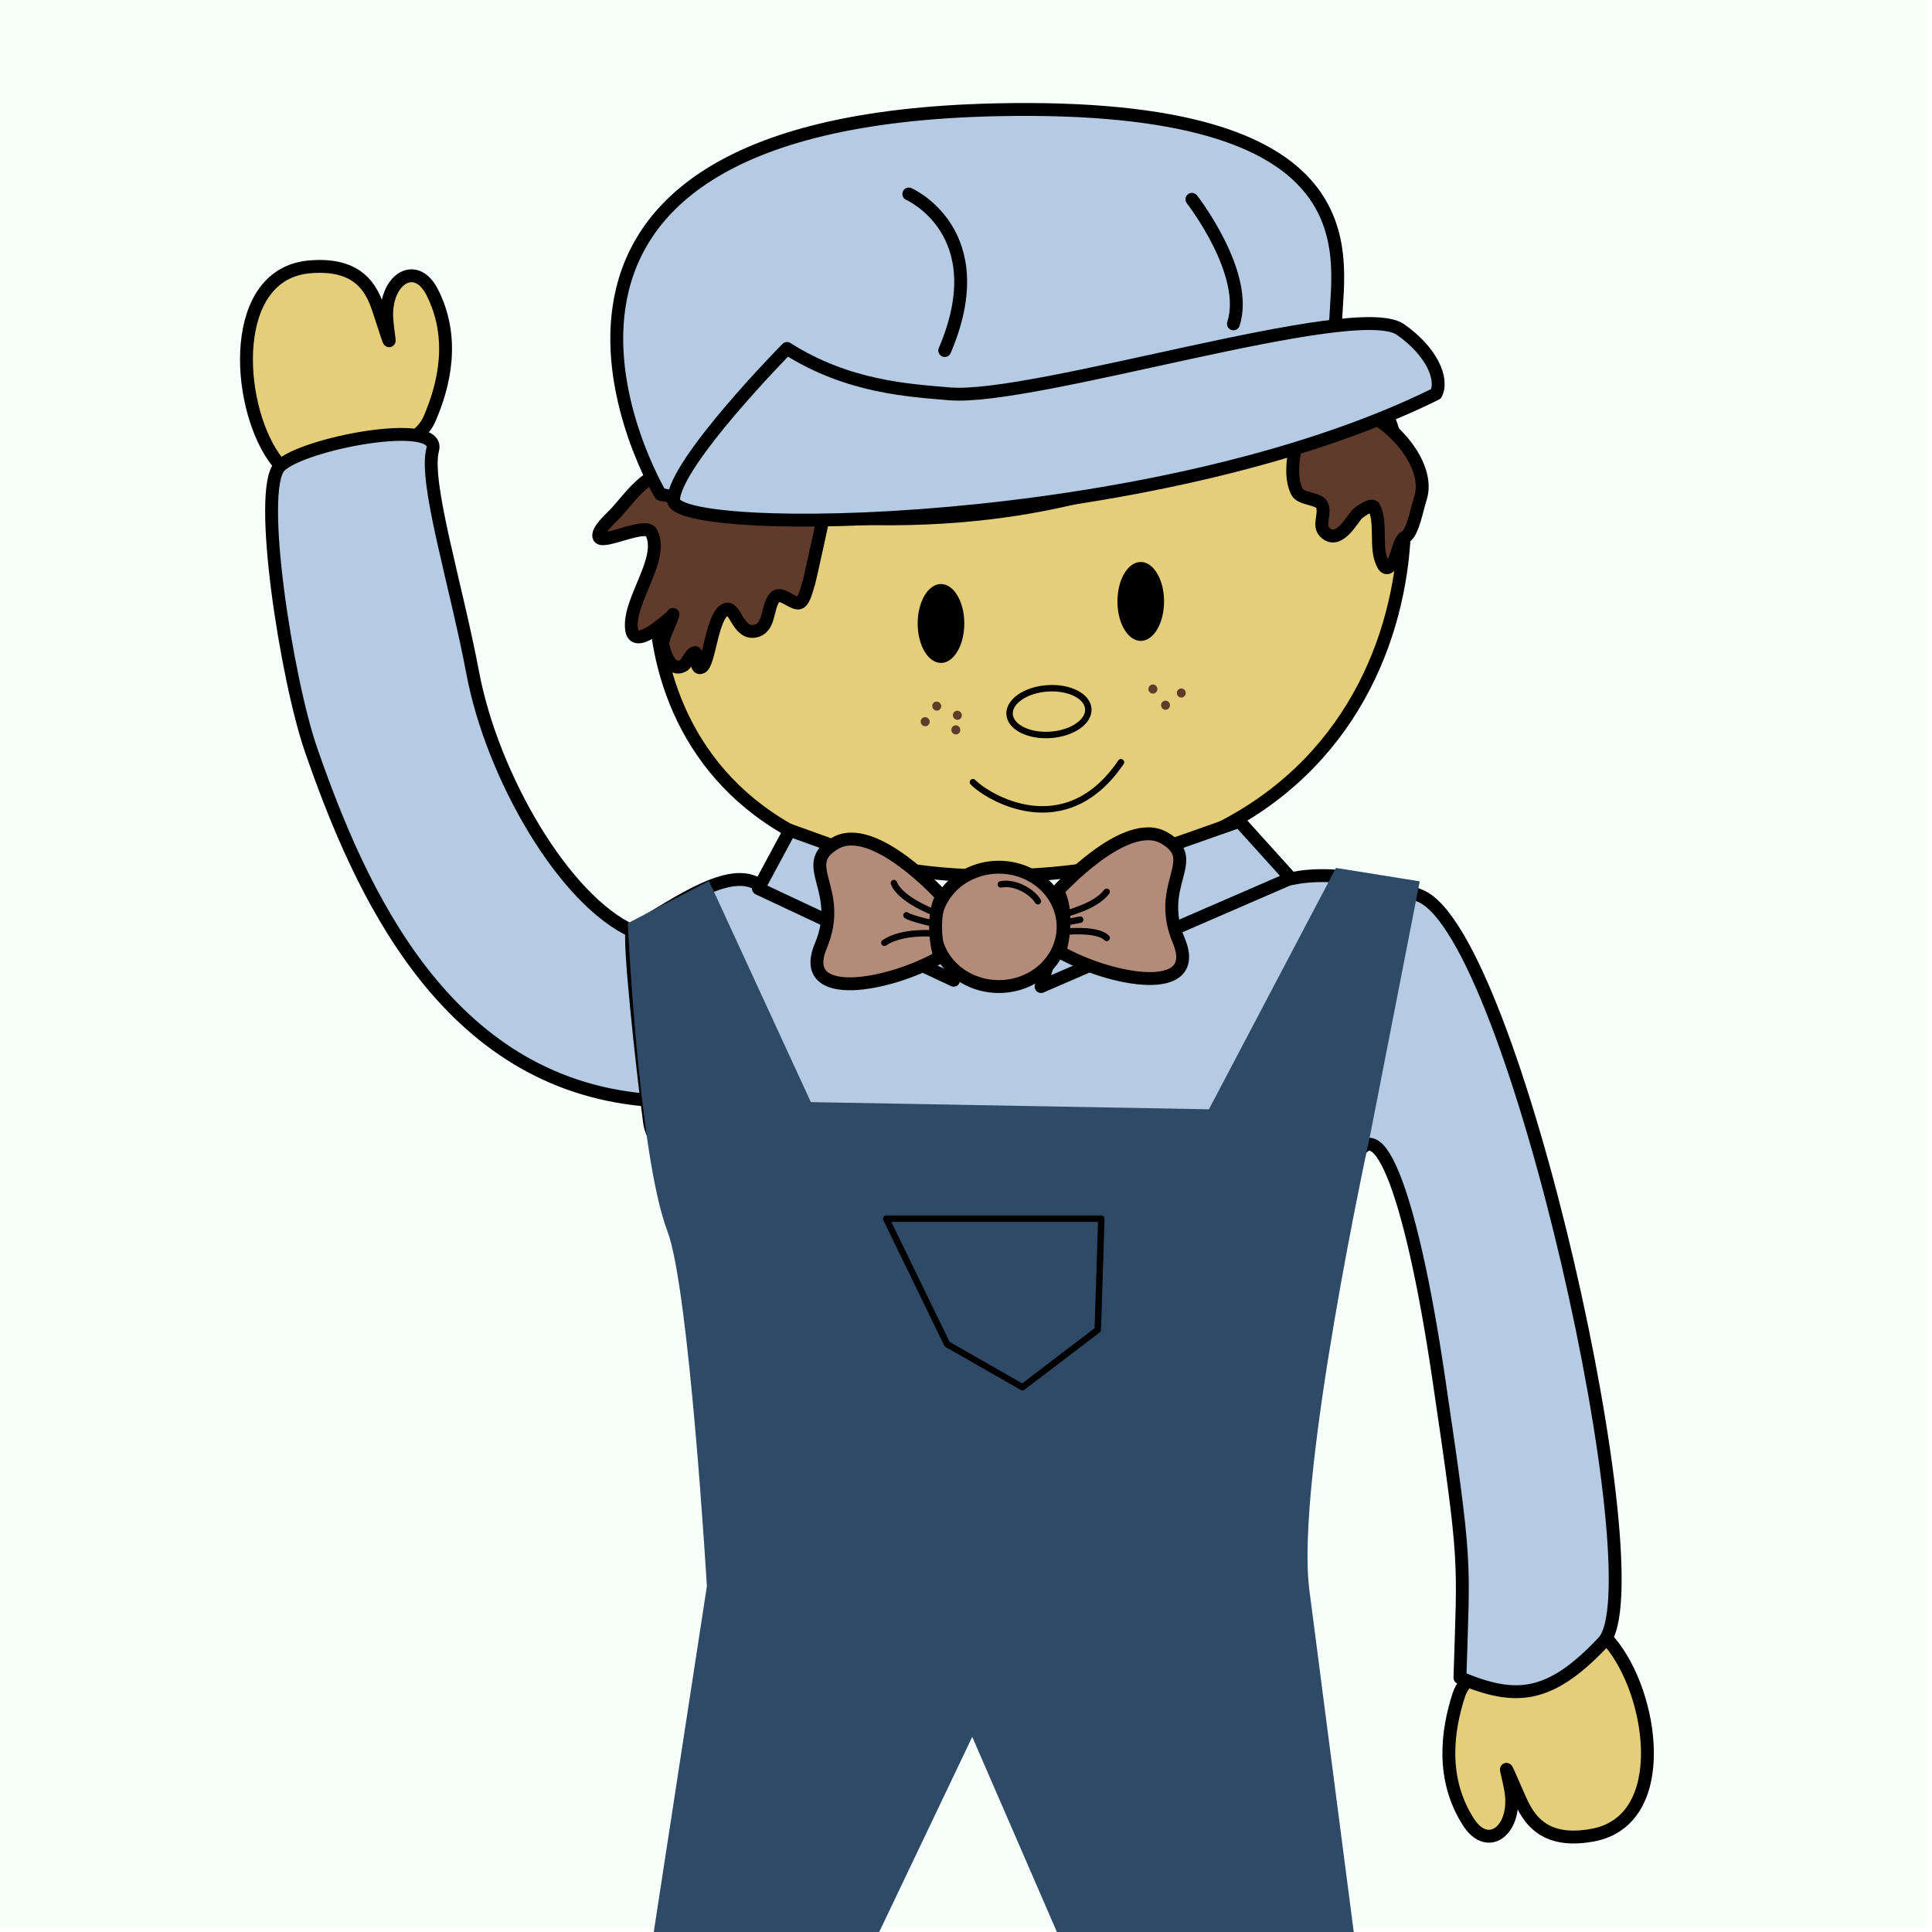
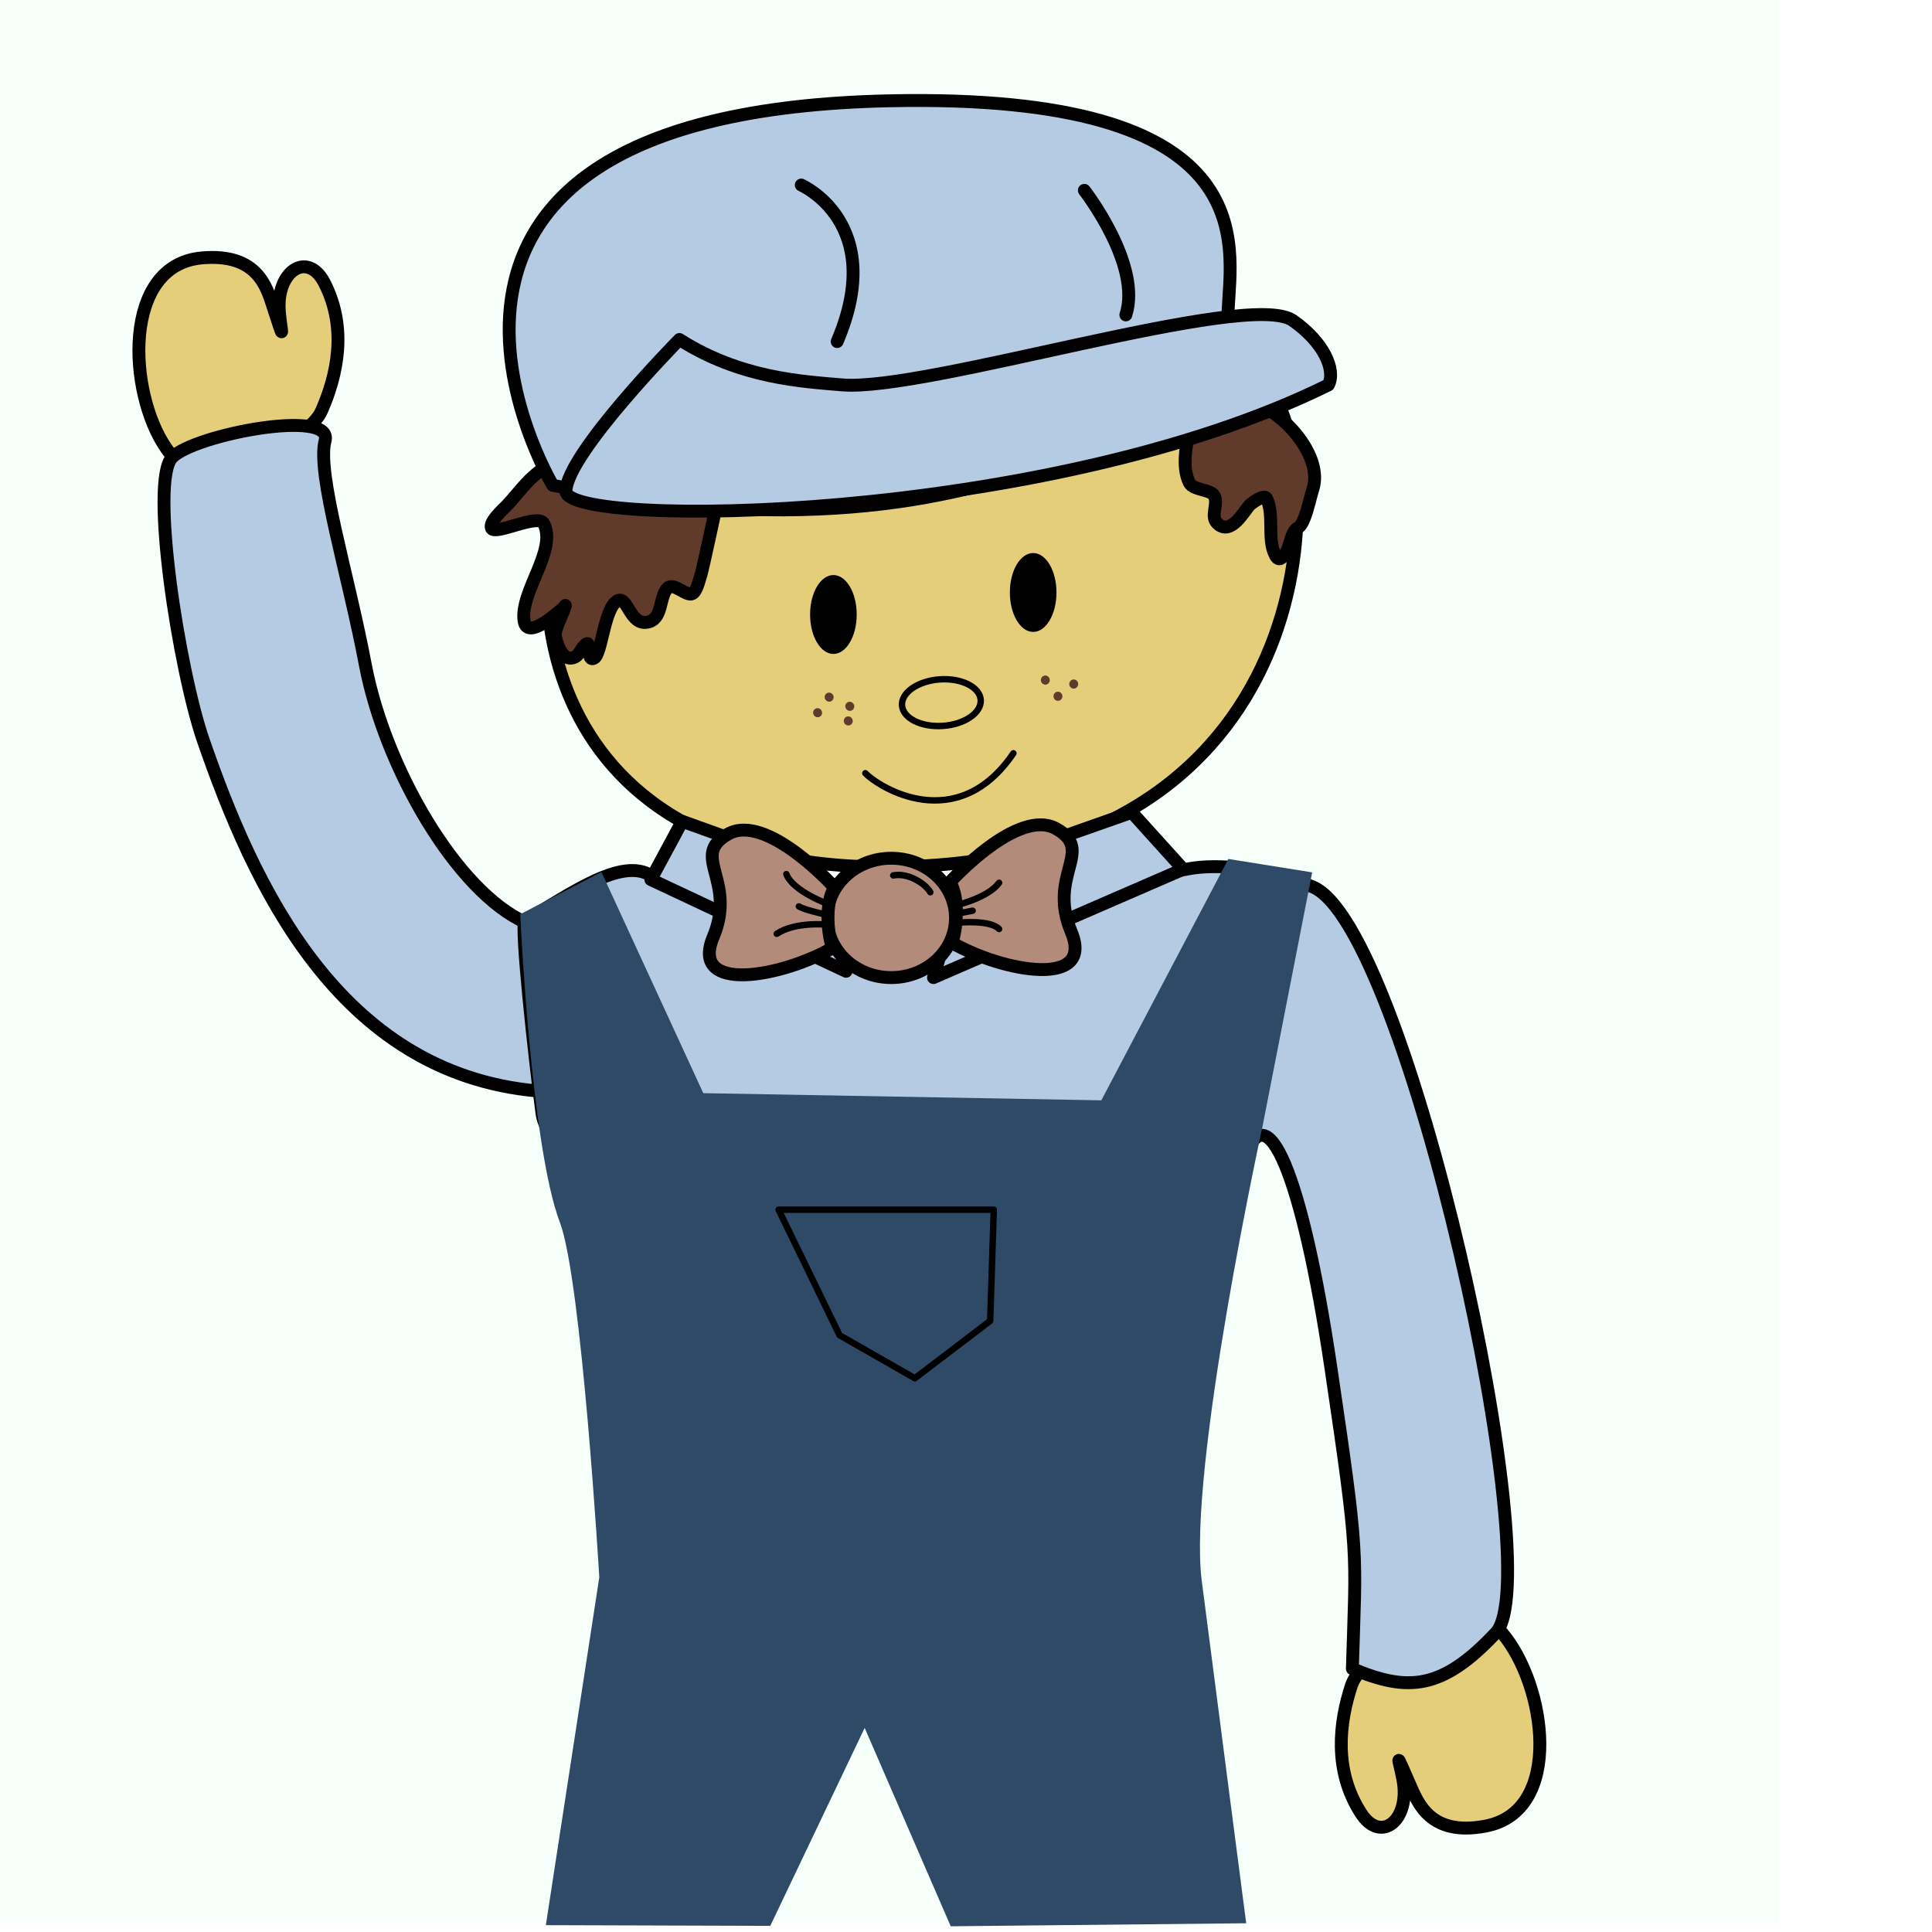
<svg xmlns="http://www.w3.org/2000/svg" width="100%" height="100%" viewBox="0 0 600 600" version="1.1" xml:space="preserve" style="fill-rule:evenodd;clip-rule:evenodd;stroke-linecap:round;stroke-linejoin:round;stroke-miterlimit:1.5;">
-   <rect x="-2.088" y="-0" width="600" height="598.608" style="fill:rgb(247,255,250);" />
+   <rect x="-0.117" y="-2.756" width="552.668" height="600" style="fill:rgb(247,255,250);" />
  <g id="waving">
-     <g transform="matrix(0.830051,-0.557688,-0.557688,-0.830051,42.5452,804.679)">
+     <g transform="matrix(0.830051,-0.557688,-0.557688,-0.830051,9.13452,801.895)">
      <path d="M417.236,516.011C417.236,516.011 405.037,511.151 404.837,526.437C404.565,547.23 425.068,581.393 447.051,569.231C462.22,560.838 458.604,550.444 456.879,544.332C453.496,532.345 454.378,536.041 457.599,541.886C463.769,553.079 475.613,552.933 474.257,541.556C472.382,525.832 461.484,515.555 451.449,509.168C441.413,502.782 419.061,513.73 417.236,516.011Z" style="fill:rgb(229,206,122);stroke:black;stroke-width:4px;" />
    </g>
-     <g transform="matrix(1,0,0,1,48.7239,0)">
+     <g transform="matrix(1,0,0,1,15.3132,-2.78422)">
      <path d="M148.015,289.32C126.457,279.745 104.136,240.986 98.122,209.135C92.81,180.997 82.976,149.735 85.649,139.641C88.322,129.546 45.307,137.672 38.179,144.799C31.052,151.927 40.283,210.975 47.873,232.861C63.197,277.052 89.569,336.068 151.579,341.592C190.637,345.072 158.707,294.069 148.015,289.32Z" style="fill:rgb(180,203,227);stroke:black;stroke-width:4px;" />
    </g>
  </g>
  <g id="trainConductor" transform="matrix(0.950844,0.30967,-0.30967,0.950844,59.223,-73.455)">
-     <g transform="matrix(-0.537116,0.843509,0.843509,0.537116,373.212,-205.919)">
+     <g transform="matrix(-0.537116,0.843509,0.843509,0.537116,340.582,-198.22)">
      <path d="M417.236,516.011C417.236,516.011 405.037,511.151 404.837,526.437C404.565,547.23 425.068,581.393 447.051,569.231C462.22,560.838 458.604,550.444 456.879,544.332C453.496,532.345 454.378,536.041 457.599,541.886C463.769,553.079 475.613,552.933 474.257,541.556C472.382,525.832 461.484,515.555 451.449,509.168C441.413,502.782 419.061,513.73 417.236,516.011Z" style="fill:rgb(229,206,122);stroke:black;stroke-width:4px;" />
    </g>
-     <g transform="matrix(0.950844,-0.30967,0.30967,0.950844,12.7639,73.0955)">
+     <g transform="matrix(0.950844,-0.30967,0.30967,0.950844,-19.8667,80.7944)">
      <path d="M188.123,275.65C179.139,267.712 162.189,280.33 147.723,288.705C146.173,289.603 150.757,331.695 152.984,348.4C155.211,365.105 191.963,380.697 247.647,377.356C303.332,374.015 364.585,383.815 371.267,362.655C377.949,341.495 389.086,367.333 397.995,427.472C406.905,487.611 405.791,483.156 404.678,521.022C421.875,528.244 432.52,527.704 449.225,509.885C465.93,492.066 421.787,290.69 392.427,278.238C378.979,272.534 363.031,270.756 353.448,272.669C334.188,276.513 210.073,295.041 188.123,275.65Z" style="fill:rgb(180,203,227);stroke:black;stroke-width:4px;" />
    </g>
-     <g transform="matrix(1,-5.55112e-17,5.55112e-17,1,46.3288,-15.0884)">
+     <g transform="matrix(1,-1.11022e-16,1.11022e-16,1,13.6983,-7.38942)">
      <path d="M167.933,185.063C159.906,207.94 190.028,309.083 309.772,262.041C429.516,214.999 387.463,98.106 361.804,85.989C336.144,73.872 196.443,103.808 167.933,185.063Z" style="fill:rgb(229,206,122);stroke:black;stroke-width:4px;" />
    </g>
-     <g transform="matrix(1,-5.55112e-17,5.55112e-17,1,46.3288,-15.0884)">
+     <g transform="matrix(1,-1.11022e-16,1.11022e-16,1,13.6983,-7.38942)">
      <path d="M162.943,177.935C155.734,181.54 153.689,190.743 150.826,196.467C150.203,197.715 147.228,202.847 148.688,204.307C150.502,206.121 161.04,195.276 163.656,197.893C170.274,204.51 163.114,220.329 167.22,228.541C170.13,234.362 176.983,221.63 177.199,221.414C177.574,221.038 177.911,219.988 177.911,219.988L177.911,221.414C177.911,223.487 177.004,228.153 177.911,229.967C178.711,231.566 182.557,237.438 185.752,234.243C186.94,233.055 186.702,230.442 187.89,229.254C189.016,228.128 189.58,234.692 191.454,232.818C193.366,230.906 189.579,216.874 192.879,213.573C195.339,211.114 198.815,219.515 203.571,217.137C208.231,214.807 204.666,208.531 206.422,205.02C207.611,202.642 212.811,205.758 214.262,204.307C215.419,203.15 214.975,199.395 214.975,197.18C214.975,196.47 212.942,175.902 212.837,175.797C210.66,173.621 203.471,175.698 201.433,173.659C197.816,170.042 189.723,170.095 182.901,170.095C181.88,170.095 177.136,169.445 176.486,170.095C173.867,172.713 168.935,175.084 163.656,175.084" style="fill:rgb(96,59,44);stroke:black;stroke-width:4px;" />
    </g>
-     <g transform="matrix(1,-5.55112e-17,5.55112e-17,1,46.3288,-15.0884)">
+     <g transform="matrix(1,-1.11022e-16,1.11022e-16,1,13.6983,-7.38942)">
      <path d="M162.629,185.721C162.629,185.721 61.224,97.065 224.996,39.827C335.251,1.294 339.706,49.182 345.274,69.229C350.843,89.275 306.295,169.684 162.629,185.721Z" style="fill:rgb(180,203,227);stroke:black;stroke-width:4px;" />
    </g>
-     <g transform="matrix(1,-5.55112e-17,5.55112e-17,1,46.3288,-15.0884)">
+     <g transform="matrix(1,-1.11022e-16,1.11022e-16,1,13.6983,-7.38942)">
      <path d="M345.41,105.234C345.41,112.928 346.796,120.162 350.4,123.765C352.26,125.625 357.369,123.608 358.953,125.191C361.136,127.375 359.625,131.585 362.516,133.031C367.83,135.688 369.298,126.596 370.357,124.478C370.688,123.816 373.55,119.831 374.633,120.914C378.524,124.805 378.753,132.874 382.474,136.595C382.585,136.706 383.717,138.203 384.612,137.308C387.023,134.896 384.643,128.724 386.75,126.616C388.527,124.84 387.463,117.02 387.463,113.787C387.463,103.111 371.688,93.829 361.091,93.829C354.951,93.829 352.63,94.45 349.687,97.393C348.674,98.406 347.846,103.095 346.836,103.095" style="fill:rgb(96,59,44);stroke:black;stroke-width:4px;" />
    </g>
-     <g transform="matrix(1,-5.55112e-17,5.55112e-17,1,46.3288,-15.0884)">
+     <g transform="matrix(1,-1.11022e-16,1.11022e-16,1,13.6983,-7.38942)">
      <path d="M186.017,130.482C186.017,130.482 163.743,175.029 167.084,186.166C170.425,197.303 312.193,149.735 382.026,81.479C382.832,76.294 376.533,69.285 365.32,65.888C349.086,60.968 263.888,122.3 238.36,128.254C226.248,131.079 207.712,136.088 186.017,130.482Z" style="fill:rgb(180,203,227);stroke:black;stroke-width:4px;" />
    </g>
-     <g transform="matrix(1,-5.55112e-17,5.55112e-17,1,46.3288,-15.0884)">
+     <g transform="matrix(1,-1.11022e-16,1.11022e-16,1,13.6983,-7.38942)">
      <path d="M207.135,73.159C207.135,73.159 236.358,76.01 232.794,115.925" style="fill:none;stroke:black;stroke-width:4px;" />
    </g>
-     <g transform="matrix(1,-5.55112e-17,5.55112e-17,1,46.3288,-15.0884)">
+     <g transform="matrix(1,-1.11022e-16,1.11022e-16,1,13.6983,-7.38942)">
      <path d="M291.24,47.5C291.24,47.5 315.474,63.893 315.474,80.287" style="fill:none;stroke:black;stroke-width:4px;" />
    </g>
-     <g transform="matrix(0.950844,-0.30967,0.30967,0.950844,12.7639,73.0955)">
+     <g transform="matrix(0.950844,-0.30967,0.30967,0.950844,-19.8667,80.7944)">
      <path d="M239.273,273.222L196.555,257.842L186.81,275.94L247.441,304.419L239.273,273.222Z" style="fill:rgb(180,203,227);stroke:black;stroke-width:4px;" />
    </g>
-     <g transform="matrix(0.950844,-0.30967,0.30967,0.950844,12.7639,73.0955)">
+     <g transform="matrix(0.950844,-0.30967,0.30967,0.950844,-19.8667,80.7944)">
      <path d="M284.282,273.309L336.171,255.063L352.137,272.739L274.589,306.381L284.282,273.309Z" style="fill:rgb(180,203,227);stroke:black;stroke-width:4px;" />
    </g>
-     <g transform="matrix(0.950844,-0.30967,0.30967,0.950844,5.62609,62.227)">
+     <g transform="matrix(0.950844,-0.30967,0.30967,0.950844,-27.0044,69.9259)">
      <ellipse cx="264.895" cy="300.394" rx="19.957" ry="18.532" style="fill:rgb(178,139,123);stroke:black;stroke-width:4px;" />
    </g>
-     <g transform="matrix(0.950844,-0.30967,0.30967,0.950844,12.7639,73.0955)">
+     <g transform="matrix(0.950844,-0.30967,0.30967,0.950844,-19.8667,80.7944)">
      <path d="M279.72,276.731C279.72,276.731 300.818,253.352 312.793,260.194C324.767,267.037 309.941,274.45 317.354,292.126C324.767,309.803 296.256,304.671 280.291,295.547C281.664,292.104 282.881,281.984 279.72,276.731Z" style="fill:rgb(178,139,123);stroke:black;stroke-width:4px;" />
    </g>
-     <g transform="matrix(-0.950844,0.30967,0.30967,0.950844,511.078,-87.4758)">
+     <g transform="matrix(-0.950844,0.30967,0.30967,0.950844,478.447,-79.7769)">
      <path d="M279.72,276.731C279.72,276.731 300.818,253.352 312.793,260.194C324.767,267.037 309.941,274.45 317.354,292.126C324.767,309.803 296.256,304.671 280.291,295.547C281.664,292.104 282.881,281.984 279.72,276.731Z" style="fill:rgb(178,139,123);stroke:black;stroke-width:4px;" />
    </g>
-     <g transform="matrix(0.950844,-0.30967,0.30967,0.950844,12.7639,73.0955)">
+     <g transform="matrix(0.950844,-0.30967,0.30967,0.950844,-19.8667,80.7944)">
      <path d="M146.248,286.716L171.45,273.585L203.1,342.275L326.719,344.502L366.166,269.543L392.193,273.71L376.835,352.298C376.835,352.298 353.448,459.212 357.903,493.736C362.367,528.331 371.704,600.07 371.704,600.07L279.944,601.007L253.216,539.398L223.904,600.873L154.205,600.659L170.803,492.623C170.803,492.623 165.331,400.15 158.552,382.367C149.535,358.709 146.248,286.716 146.248,286.716Z" style="fill:rgb(47,74,102);" />
    </g>
-     <g transform="matrix(0.950844,-0.30967,0.30967,0.950844,12.7639,73.0955)">
+     <g transform="matrix(0.950844,-0.30967,0.30967,0.950844,-19.8667,80.7944)">
      <path d="M226.487,378.47L293.309,378.47L292.195,412.994L268.808,430.813L245.42,417.449L226.487,378.47Z" style="fill:rgb(47,74,102);stroke:black;stroke-width:2px;" />
    </g>
-     <g transform="matrix(0.950844,-0.30967,0.30967,0.950844,12.7639,73.0955)">
+     <g transform="matrix(0.950844,-0.30967,0.30967,0.950844,-19.8667,80.7944)">
      <path d="M282.56,283.669C282.56,283.669 291.678,281.427 294.967,276.942" style="fill:none;stroke:black;stroke-width:2px;" />
    </g>
-     <g transform="matrix(0.950844,-0.30967,0.30967,0.950844,12.7639,73.0955)">
+     <g transform="matrix(0.950844,-0.30967,0.30967,0.950844,-19.8667,80.7944)">
      <path d="M282.112,289.349C282.112,289.349 292.127,288.303 294.967,291.292" style="fill:none;stroke:black;stroke-width:2px;" />
    </g>
-     <g transform="matrix(0.950844,-0.30967,0.30967,0.950844,12.7639,73.0955)">
+     <g transform="matrix(0.950844,-0.30967,0.30967,0.950844,-19.8667,80.7944)">
      <path d="M282.859,286.359L286.746,285.612" style="fill:none;stroke:black;stroke-width:2px;" />
    </g>
-     <g transform="matrix(0.950844,-0.30967,0.30967,0.950844,12.7639,73.0955)">
+     <g transform="matrix(0.950844,-0.30967,0.30967,0.950844,-19.8667,80.7944)">
      <path d="M241.753,283.519C241.753,283.519 230.841,279.484 228.898,274.252" style="fill:none;stroke:black;stroke-width:2px;" />
    </g>
-     <g transform="matrix(0.950844,-0.30967,0.30967,0.950844,12.7639,73.0955)">
+     <g transform="matrix(0.950844,-0.30967,0.30967,0.950844,-19.8667,80.7944)">
      <path d="M241.604,289.947C241.604,289.947 231.738,288.901 225.909,292.787" style="fill:none;stroke:black;stroke-width:2px;" />
    </g>
-     <g transform="matrix(0.950844,-0.30967,0.30967,0.950844,12.7639,73.0955)">
+     <g transform="matrix(0.950844,-0.30967,0.30967,0.950844,-19.8667,80.7944)">
      <path d="M241.155,286.808C241.155,286.808 234.279,285.313 232.785,284.267" style="fill:none;stroke:black;stroke-width:2px;" />
    </g>
-     <g transform="matrix(0.950844,-0.30967,0.30967,0.950844,12.7639,73.0955)">
+     <g transform="matrix(0.950844,-0.30967,0.30967,0.950844,-19.8667,80.7944)">
      <path d="M262.093,274.649C266.578,273.752 271.959,277.041 273.603,279.881" style="fill:none;stroke:black;stroke-width:2px;" />
    </g>
-     <g transform="matrix(0.950844,-0.30967,0.30967,0.950844,12.7639,73.0955)">
+     <g transform="matrix(0.950844,-0.30967,0.30967,0.950844,-19.8667,80.7944)">
      <ellipse cx="243.507" cy="193.626" rx="7.239" ry="12.251" />
    </g>
-     <g transform="matrix(0.950844,-0.30967,0.30967,0.950844,69.634,47.3778)">
+     <g transform="matrix(0.950844,-0.30967,0.30967,0.950844,37.0035,55.0767)">
      <ellipse cx="243.507" cy="193.626" rx="7.239" ry="12.251" />
    </g>
-     <g transform="matrix(-0.375504,-0.926821,0.926821,-0.375504,256.599,495.833)">
+     <g transform="matrix(-0.375504,-0.926821,0.926821,-0.375504,223.968,503.532)">
      <ellipse cx="243.507" cy="193.626" rx="7.239" ry="12.251" style="fill:rgb(229,206,122);stroke:black;stroke-width:2px;" />
    </g>
-     <g transform="matrix(0.950844,-0.30967,0.30967,0.950844,12.7639,73.0955)">
+     <g transform="matrix(0.950844,-0.30967,0.30967,0.950844,-19.8667,80.7944)">
      <path d="M253.429,242.916C257.742,247.38 281.918,262.439 299.411,236.712" style="fill:none;stroke:black;stroke-width:2px;" />
    </g>
-     <g transform="matrix(1.37682,-0.448403,0.489362,1.50259,-158.299,-2.65017)">
+     <g transform="matrix(1.37682,-0.448403,0.489362,1.50259,-190.929,5.04876)">
      <ellipse cx="309.752" cy="214.513" rx="0.957" ry="0.897" style="fill:rgb(96,59,44);" />
    </g>
-     <g transform="matrix(1.37682,-0.448403,0.489362,1.50259,-149.536,-4.21606)">
+     <g transform="matrix(1.37682,-0.448403,0.489362,1.50259,-182.167,3.48288)">
      <ellipse cx="309.752" cy="214.513" rx="0.957" ry="0.897" style="fill:rgb(96,59,44);" />
    </g>
-     <g transform="matrix(1.37682,-0.448403,0.489362,1.50259,-153.018,0.910118)">
+     <g transform="matrix(1.37682,-0.448403,0.489362,1.50259,-185.649,8.60905)">
      <ellipse cx="309.752" cy="214.513" rx="0.957" ry="0.897" style="fill:rgb(96,59,44);" />
    </g>
-     <g transform="matrix(-1.033,1.0147,-1.10738,-1.12736,875.449,134.855)">
+     <g transform="matrix(-1.033,1.0147,-1.10738,-1.12736,842.819,142.554)">
      <ellipse cx="309.752" cy="214.513" rx="0.957" ry="0.897" style="fill:rgb(96,59,44);" />
    </g>
-     <g transform="matrix(-1.033,1.0147,-1.10738,-1.12736,876.402,139.324)">
+     <g transform="matrix(-1.033,1.0147,-1.10738,-1.12736,843.771,147.023)">
      <ellipse cx="309.752" cy="214.513" rx="0.957" ry="0.897" style="fill:rgb(96,59,44);" />
    </g>
-     <g transform="matrix(-1.033,1.0147,-1.10738,-1.12736,866.564,139.845)">
+     <g transform="matrix(-1.033,1.0147,-1.10738,-1.12736,833.934,147.544)">
      <ellipse cx="309.752" cy="214.513" rx="0.957" ry="0.897" style="fill:rgb(96,59,44);" />
    </g>
-     <g transform="matrix(-1.033,1.0147,-1.10738,-1.12736,868.473,134.14)">
+     <g transform="matrix(-1.033,1.0147,-1.10738,-1.12736,835.843,141.839)">
      <ellipse cx="309.752" cy="214.513" rx="0.957" ry="0.897" style="fill:rgb(96,59,44);" />
    </g>
  </g>
</svg>
